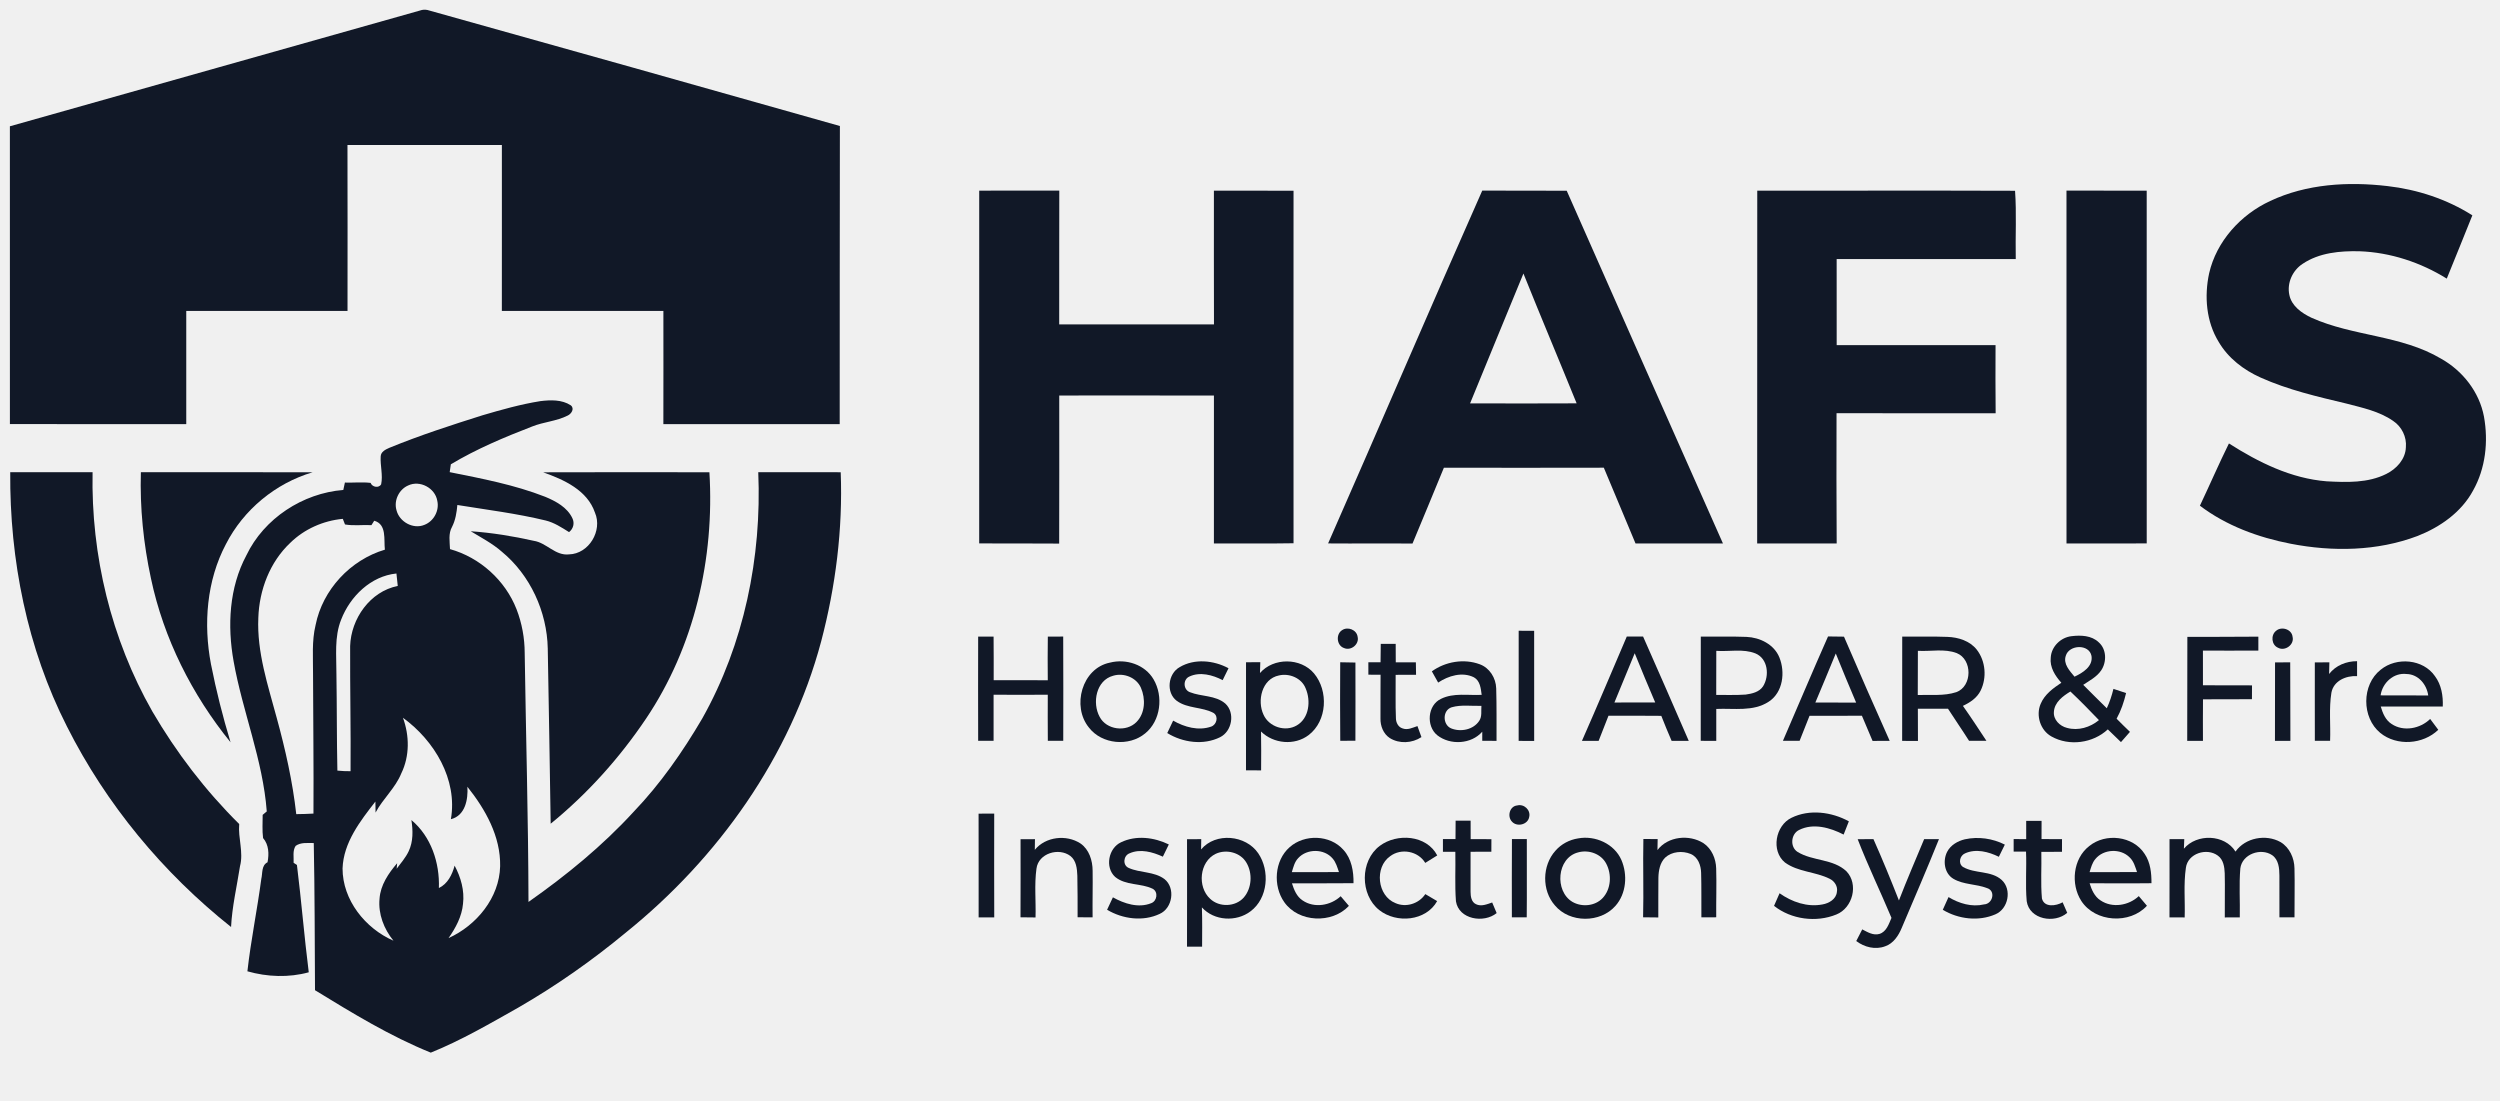
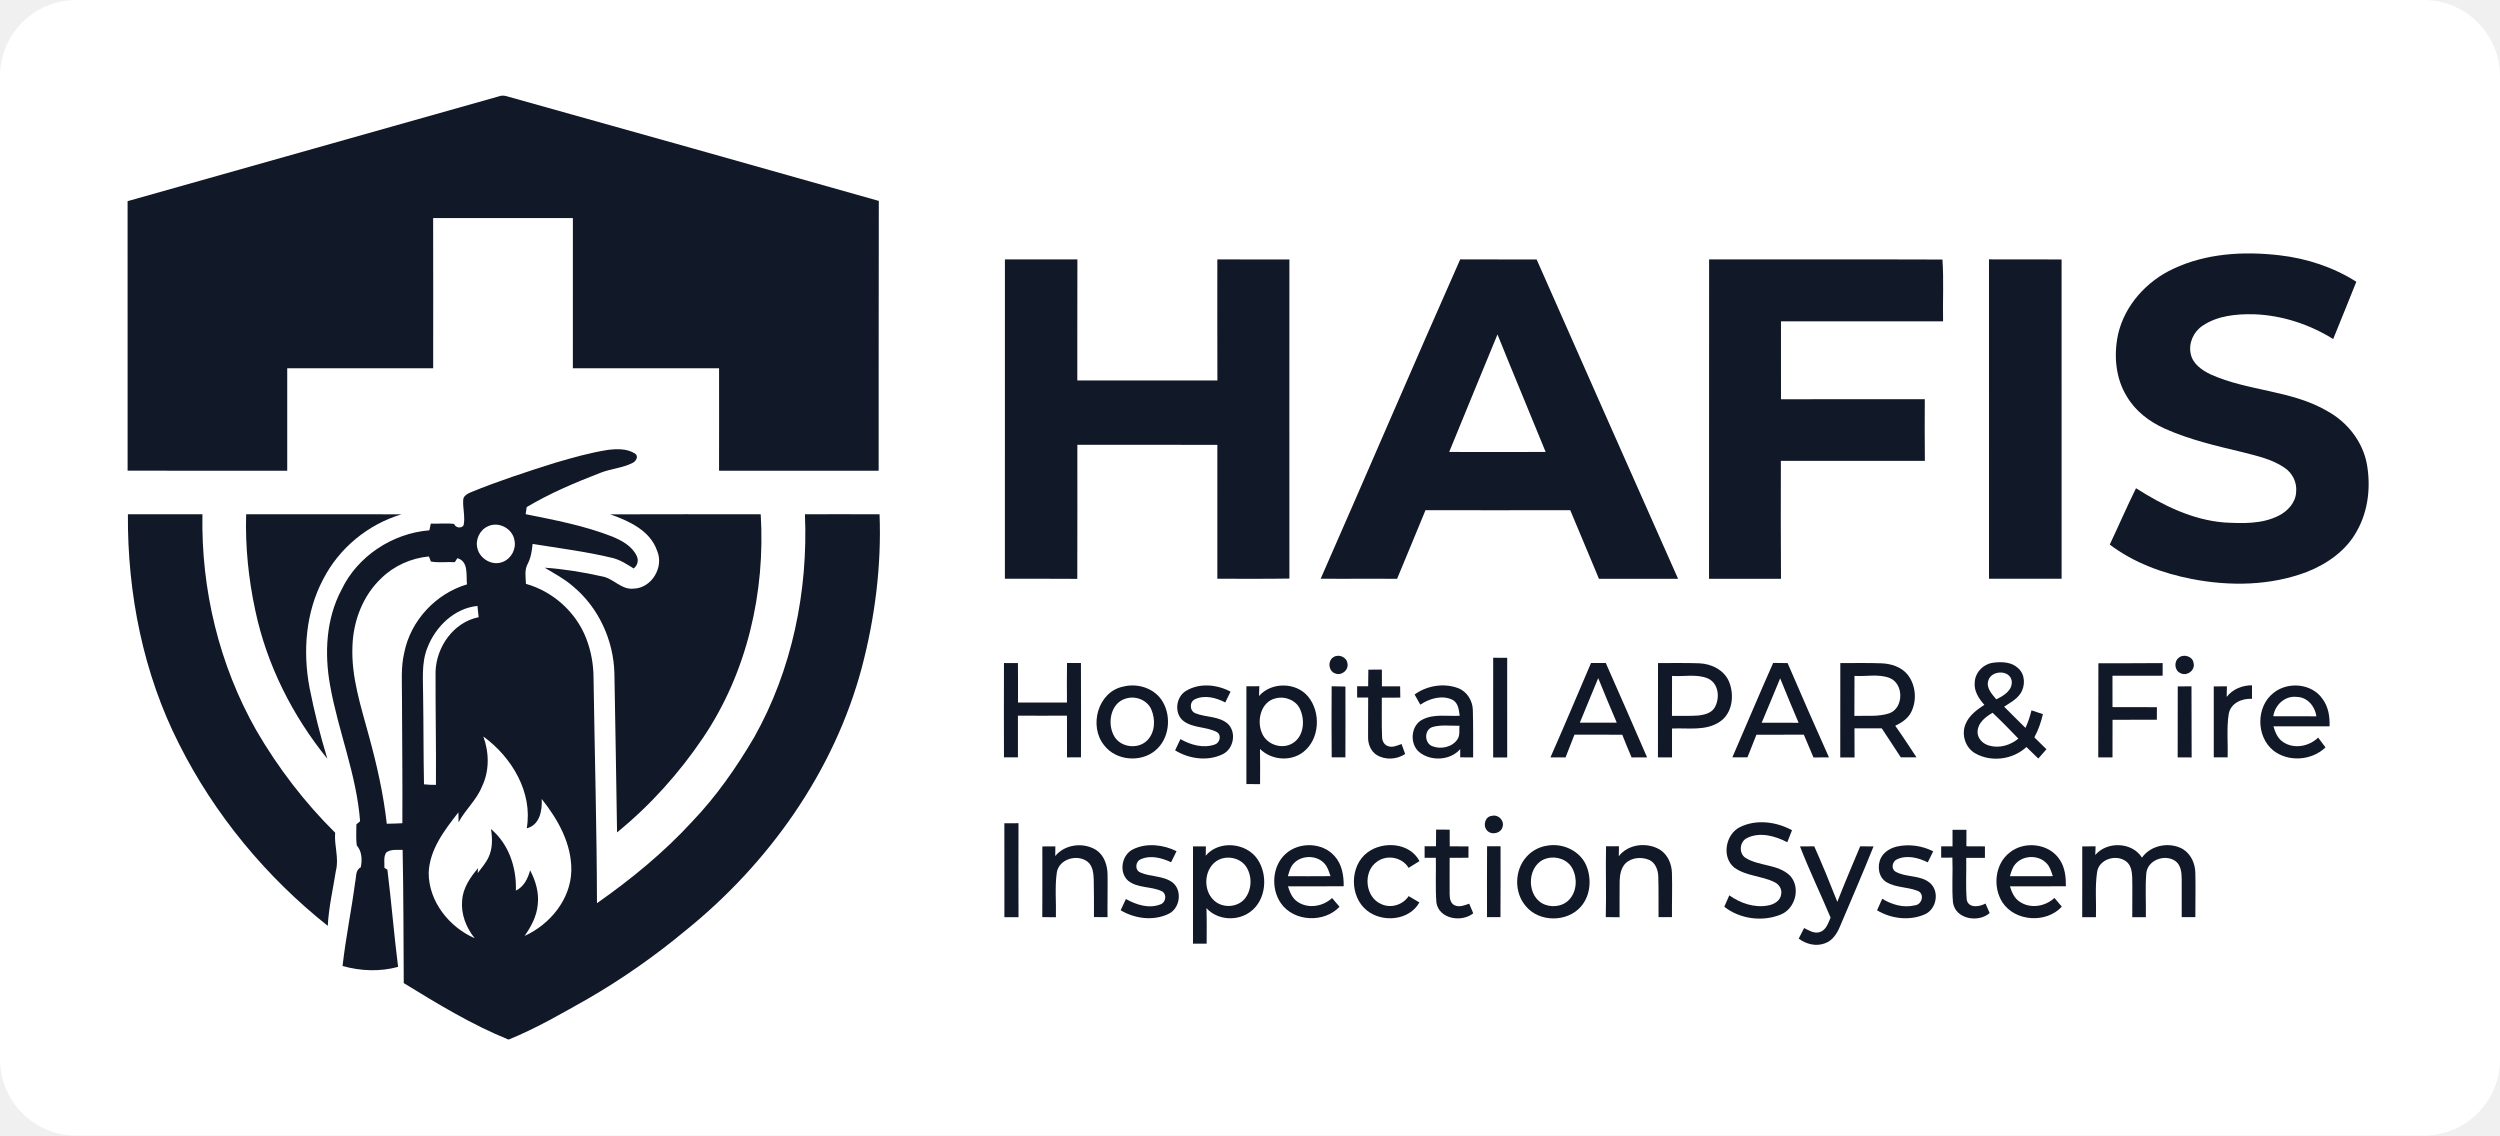
- <svg xmlns="http://www.w3.org/2000/svg" version="1.1" viewBox="155 152 1068 470.024" style="max-height: 500px" width="1068" height="470.024">
+ <svg xmlns="http://www.w3.org/2000/svg" version="1.1" viewBox="99 111 1180 536" width="1180" height="536">
  <g id="#fffffeff">
- </g>
+     <rect x="99" y="111" width="1180" height="536" rx="36" fill="#ffffff" />
+   </g>
  <g id="#111827ff">
    <path d="M 334.40 156.50 C 335.47 156.11 336.54 156.04 337.64 156.28 C 396.38 172.70 455.11 189.21 513.80 205.83 C 513.70 248.28 513.76 290.73 513.72 333.18 C 488.61 333.18 463.50 333.17 438.39 333.20 C 438.45 317.07 438.39 300.95 438.40 284.82 C 415.40 284.83 392.39 284.80 369.39 284.83 C 369.38 261.20 369.44 237.57 369.40 213.94 C 347.41 213.98 325.43 213.94 303.44 213.94 C 303.47 237.57 303.51 261.19 303.46 284.82 C 280.50 284.79 257.53 284.82 234.57 284.82 C 234.57 300.95 234.55 317.07 234.57 333.20 C 209.45 333.17 184.34 333.22 159.23 333.16 C 159.23 290.75 159.22 248.35 159.22 205.95 C 217.61 189.44 276.00 172.96 334.40 156.50 Z" opacity="1.00" fill="#111827" />
    <path d="M 1124.81 237.87 C 1140.34 230.54 1158.08 229.53 1174.92 231.49 C 1187.73 232.96 1200.28 237.07 1211.19 243.99 C 1207.55 253.01 1203.95 262.04 1200.26 271.03 C 1189.11 264.09 1176.18 259.83 1163.03 259.34 C 1154.72 259.14 1145.80 259.93 1138.71 264.69 C 1134.37 267.50 1131.90 272.93 1133.02 278.04 C 1134.00 282.77 1138.32 285.77 1142.42 287.72 C 1160.19 295.72 1180.85 295.13 1197.81 305.22 C 1207.06 310.40 1214.17 319.45 1216.15 329.96 C 1218.07 340.60 1216.85 352.08 1211.48 361.59 C 1206.48 370.85 1197.42 377.18 1187.81 380.96 C 1170.59 387.49 1151.46 387.77 1133.54 384.28 C 1119.72 381.59 1106.10 376.59 1094.80 368.04 C 1098.99 359.20 1102.87 350.21 1107.20 341.44 C 1119.85 349.51 1133.79 356.43 1148.98 357.62 C 1157.50 358.07 1166.55 358.40 1174.40 354.48 C 1178.77 352.33 1182.63 348.17 1182.79 343.07 C 1183.20 338.66 1181.01 334.23 1177.33 331.80 C 1171.43 327.70 1164.24 326.20 1157.41 324.41 C 1144.98 321.44 1132.41 318.54 1120.70 313.28 C 1113.48 310.04 1106.88 305.00 1102.84 298.09 C 1097.48 289.40 1096.63 278.59 1098.74 268.76 C 1101.87 255.07 1112.22 243.70 1124.81 237.87 Z" opacity="1.00" fill="#111827" />
    <path d="M 573.32 233.44 C 584.72 233.46 596.13 233.46 607.53 233.43 C 607.47 252.48 607.52 271.53 607.49 290.58 C 629.53 290.58 651.57 290.59 673.61 290.59 C 673.55 271.54 673.57 252.49 673.58 233.44 C 684.92 233.44 696.26 233.43 707.60 233.48 C 707.61 283.68 707.55 333.88 707.60 384.08 C 696.26 384.28 684.92 384.13 673.58 384.17 C 673.62 363.10 673.59 342.03 673.59 320.97 C 651.56 320.91 629.53 320.99 607.51 320.96 C 607.48 342.05 607.58 363.14 607.48 384.22 C 596.09 384.10 584.70 384.22 573.31 384.15 C 573.35 333.92 573.33 283.68 573.32 233.44 Z" opacity="1.00" fill="#111827" />
    <path d="M 788.22 233.42 C 800.24 233.49 812.27 233.42 824.30 233.48 C 846.47 283.75 868.76 333.96 891.05 384.18 C 878.60 384.17 866.15 384.14 853.70 384.18 C 849.23 373.37 844.64 362.61 840.15 351.80 C 817.37 351.86 794.60 351.84 771.83 351.81 C 767.35 362.61 762.95 373.44 758.42 384.21 C 746.40 384.08 734.38 384.26 722.36 384.15 C 744.44 333.97 765.98 283.54 788.22 233.42 M 805.81 268.85 C 798.24 287.35 790.55 305.80 783.02 324.32 C 798.19 324.37 813.37 324.38 828.54 324.31 C 821.03 305.80 813.25 287.39 805.81 268.85 Z" opacity="1.00" fill="#111827" />
    <path d="M 905.70 233.45 C 942.41 233.49 979.12 233.36 1015.83 233.50 C 1016.51 243.07 1015.93 252.98 1016.13 262.68 C 990.62 262.63 965.12 262.75 939.62 262.66 C 939.64 274.92 939.63 287.18 939.63 299.44 C 962.25 299.44 984.87 299.45 1007.50 299.43 C 1007.43 309.13 1007.46 318.84 1007.54 328.54 C 984.88 328.56 962.23 328.54 939.57 328.53 C 939.50 347.08 939.53 365.63 939.63 384.18 C 928.31 384.15 916.98 384.16 905.66 384.18 C 905.75 333.93 905.61 283.69 905.70 233.45 Z" opacity="1.00" fill="#111827" />
    <path d="M 1037.80 233.42 C 1049.22 233.42 1060.64 233.47 1072.07 233.46 C 1072.09 283.69 1072.09 333.92 1072.08 384.15 C 1060.65 384.21 1049.23 384.14 1037.81 384.16 C 1037.82 333.91 1037.79 283.67 1037.80 233.42 Z" opacity="1.00" fill="#111827" />
    <path d="M 385.86 323.36 C 390.18 322.83 395.03 322.66 398.83 325.15 C 400.59 326.55 399.08 328.84 397.47 329.55 C 392.72 331.95 387.25 332.23 382.33 334.20 C 370.42 338.81 358.58 343.77 347.60 350.35 C 347.44 351.46 347.27 352.58 347.11 353.70 C 360.89 356.46 374.80 359.10 387.94 364.24 C 392.47 366.13 397.32 368.72 399.51 373.37 C 400.56 375.48 399.93 377.89 398.10 379.32 C 394.94 377.35 391.76 375.24 388.09 374.35 C 375.67 371.34 362.97 369.78 350.38 367.73 C 350.09 370.92 349.60 374.15 348.13 377.04 C 346.45 379.96 347.14 383.38 347.24 386.58 C 360.02 390.15 370.85 399.91 375.67 412.28 C 377.98 418.24 379.14 424.61 379.15 431.00 C 379.67 466.44 380.69 501.87 380.77 537.31 C 396.94 525.96 412.35 513.36 425.73 498.76 C 437.15 486.83 446.64 473.19 454.98 458.98 C 472.87 427.17 480.46 390.04 478.93 353.73 C 490.67 353.68 502.41 353.73 514.15 353.74 C 515.09 378.08 511.98 402.52 505.79 426.05 C 492.67 475.23 461.81 518.62 422.39 550.37 C 407.97 562.32 392.61 573.10 376.39 582.46 C 364.19 589.34 352.05 596.43 339.03 601.69 C 321.63 594.64 305.53 584.80 289.57 575.02 C 289.44 554.06 289.46 533.10 289.04 512.15 C 286.45 512.19 283.54 511.74 281.30 513.36 C 279.90 515.47 280.57 518.20 280.43 520.59 L 281.85 521.51 C 283.75 536.75 284.97 552.11 286.90 567.36 C 278.43 569.71 269.12 569.36 260.69 566.94 C 262.17 553.71 264.89 540.65 266.63 527.45 C 267.23 525.00 266.61 521.71 269.29 520.36 C 269.99 516.82 269.86 512.86 267.38 510.01 C 266.96 506.72 267.23 503.40 267.21 500.11 C 267.65 499.74 268.52 499.01 268.96 498.64 C 267.32 476.63 258.62 456.04 254.79 434.45 C 252.08 419.33 252.89 403.03 260.24 389.27 C 267.78 373.47 284.33 362.69 301.66 361.31 C 301.89 360.25 302.12 359.20 302.34 358.15 C 305.99 358.28 309.68 357.85 313.32 358.29 C 313.99 360.15 316.87 360.63 317.83 358.88 C 318.65 354.96 317.39 350.96 317.63 347.01 C 317.69 344.95 319.75 344.02 321.35 343.30 C 334.34 337.98 347.71 333.64 361.09 329.42 C 369.24 327.02 377.45 324.70 385.86 323.36 M 329.39 359.38 C 325.45 361.07 323.18 365.79 324.37 369.92 C 325.56 374.89 331.50 378.24 336.31 376.22 C 340.32 374.68 342.78 370.10 341.80 365.90 C 340.88 360.48 334.38 357.01 329.39 359.38 M 279.00 383.90 C 270.27 392.11 265.74 404.08 265.36 415.93 C 264.70 430.62 269.47 444.74 273.23 458.73 C 276.92 472.21 280.01 485.90 281.56 499.80 C 284.01 499.78 286.46 499.70 288.91 499.56 C 289.04 479.71 288.78 459.86 288.73 440.01 C 288.77 433.00 288.15 425.89 289.82 419.01 C 292.82 403.92 304.70 391.18 319.42 386.82 C 318.91 382.53 320.32 375.99 314.87 374.46 C 314.58 374.93 313.98 375.87 313.68 376.34 C 309.92 376.14 306.09 376.70 302.38 376.05 C 302.15 375.45 301.68 374.25 301.45 373.65 C 293.10 374.43 285.00 378.01 279.00 383.90 M 300.74 416.70 C 297.77 424.10 298.76 432.19 298.72 439.96 C 298.94 453.71 298.84 467.46 299.13 481.20 C 301.00 481.42 302.88 481.46 304.76 481.46 C 304.90 463.65 304.51 445.83 304.58 428.01 C 304.94 416.32 313.09 404.67 324.92 402.32 C 324.73 400.54 324.55 398.77 324.36 397.00 C 313.44 398.08 304.56 406.79 300.74 416.70 M 327.14 458.63 C 329.94 466.28 330.05 474.99 326.43 482.39 C 323.89 488.69 318.57 493.20 315.44 499.13 C 315.43 497.96 315.39 495.60 315.37 494.42 C 308.86 502.78 301.73 511.95 301.34 523.00 C 301.33 536.49 311.03 548.61 323.09 553.87 C 319.01 548.88 316.51 542.43 317.14 535.92 C 317.53 530.10 320.97 525.06 324.66 520.77 C 324.61 521.35 324.51 522.53 324.46 523.12 C 326.25 520.70 328.29 518.41 329.58 515.67 C 331.56 511.51 331.44 506.76 330.75 502.32 C 339.18 509.37 342.88 520.61 342.49 531.37 C 346.25 529.58 348.18 525.65 349.21 521.80 C 351.87 526.77 353.49 532.44 352.80 538.11 C 352.31 543.51 349.67 548.40 346.61 552.76 C 358.58 547.33 368.32 535.56 368.66 522.06 C 368.91 509.34 362.38 497.75 354.67 488.10 C 355.02 493.49 353.76 500.45 347.62 501.96 C 350.56 484.98 340.54 468.35 327.14 458.63 Z" opacity="1.00" fill="#111827" />
    <path d="M 387.02 353.77 C 410.70 353.69 434.38 353.72 458.06 353.75 C 460.29 390.48 451.63 428.34 430.96 459.04 C 419.65 475.84 405.97 491.09 390.25 503.89 C 389.85 478.93 389.48 453.97 389.00 429.02 C 388.68 413.31 381.54 397.70 369.36 387.67 C 365.36 384.15 360.61 381.70 356.10 378.95 C 365.18 379.58 374.18 381.05 383.06 383.04 C 388.52 383.89 392.23 389.51 398.09 388.83 C 406.59 388.62 412.49 378.69 409.17 371.01 C 405.89 361.39 395.89 356.90 387.02 353.77 Z" opacity="1.00" fill="#111827" />
    <path d="M 159.37 353.72 C 171.10 353.72 182.82 353.74 194.55 353.73 C 193.86 389.24 202.48 425.02 220.08 455.93 C 230.30 473.46 242.76 489.76 257.19 504.03 C 256.66 510.11 259.12 516.11 257.52 522.10 C 256.18 530.73 254.15 539.27 253.71 548.01 C 224.60 524.88 200.34 495.58 183.60 462.35 C 166.59 428.90 159.11 391.10 159.37 353.72 Z" opacity="1.00" fill="#111827" />
    <path d="M 215.18 353.73 C 239.63 353.75 264.08 353.68 288.52 353.76 C 272.69 358.47 259.06 369.72 251.53 384.42 C 243.26 400.04 241.85 418.58 245.13 435.75 C 247.35 447.01 250.16 458.15 253.50 469.12 C 237.01 448.79 224.92 424.79 219.49 399.12 C 216.29 384.23 214.73 368.97 215.18 353.73 Z" opacity="1.00" fill="#111827" />
    <path d="M 728.38 421.18 C 730.80 419.57 734.55 421.05 734.97 424.00 C 735.78 427.21 732.16 430.16 729.16 428.84 C 726.00 427.77 725.58 422.88 728.38 421.18 Z" opacity="1.00" fill="#111827" />
    <path d="M 803.78 421.46 C 805.97 421.46 808.18 421.47 810.39 421.48 C 810.37 437.16 810.36 452.84 810.40 468.52 C 808.19 468.51 805.98 468.50 803.77 468.51 C 803.77 452.82 803.79 437.14 803.78 421.46 Z" opacity="1.00" fill="#111827" />
    <path d="M 1127.37 421.46 C 1129.69 419.46 1134.04 420.82 1134.38 424.01 C 1135.24 427.37 1131.19 430.34 1128.21 428.73 C 1125.34 427.55 1124.98 423.30 1127.37 421.46 Z" opacity="1.00" fill="#111827" />
    <path d="M 572.87 423.95 C 575.06 423.95 577.26 423.95 579.46 423.96 C 579.55 430.17 579.48 436.37 579.50 442.58 C 587.20 442.55 594.90 442.58 602.61 442.60 C 602.56 436.38 602.53 430.16 602.63 423.95 C 604.81 423.94 607.00 423.94 609.20 423.94 C 609.30 438.78 609.22 453.63 609.22 468.47 C 607.02 468.46 604.82 468.47 602.63 468.48 C 602.59 461.92 602.57 455.35 602.61 448.79 C 594.89 448.84 587.17 448.82 579.46 448.79 C 579.47 455.35 579.46 461.91 579.46 468.47 C 577.25 468.46 575.06 468.46 572.87 468.46 C 572.85 453.62 572.81 438.79 572.87 423.95 Z" opacity="1.00" fill="#111827" />
    <path d="M 849.96 423.94 C 852.27 423.94 854.60 423.93 856.93 423.94 C 863.49 438.76 869.99 453.61 876.43 468.49 C 873.99 468.50 871.55 468.50 869.12 468.51 C 867.60 464.96 866.10 461.40 864.71 457.81 C 857.19 457.73 849.67 457.76 842.15 457.75 C 840.77 461.34 839.36 464.93 837.93 468.51 C 835.55 468.51 833.17 468.51 830.81 468.49 C 837.34 453.71 843.59 438.80 849.96 423.94 M 844.68 452.11 C 850.49 452.09 856.29 452.13 862.11 452.10 C 859.14 445.11 856.18 438.12 853.35 431.07 C 850.47 438.09 847.57 445.10 844.68 452.11 Z" opacity="1.00" fill="#111827" />
    <path d="M 881.58 423.96 C 888.08 424.03 894.59 423.82 901.09 424.08 C 906.84 424.31 912.88 427.28 915.14 432.83 C 917.71 439.14 916.73 447.74 910.66 451.72 C 904.03 456.13 895.68 454.51 888.19 454.86 C 888.20 459.40 888.20 463.95 888.19 468.50 C 885.97 468.49 883.75 468.48 881.55 468.48 C 881.57 453.64 881.55 438.80 881.58 423.96 M 888.20 430.04 C 888.21 436.32 888.18 442.60 888.17 448.88 C 892.36 448.83 896.56 449.02 900.75 448.72 C 903.46 448.35 906.57 447.65 908.18 445.20 C 910.98 440.70 910.32 433.37 904.92 431.14 C 899.62 429.03 893.74 430.45 888.20 430.04 Z" opacity="1.00" fill="#111827" />
    <path d="M 935.94 423.89 C 938.20 423.92 940.47 423.94 942.75 423.98 C 949.13 438.87 955.66 453.70 962.27 468.49 C 959.82 468.51 957.39 468.52 954.96 468.52 C 953.43 464.94 951.95 461.34 950.41 457.77 C 942.94 457.77 935.48 457.80 928.03 457.79 C 926.61 461.34 925.21 464.90 923.80 468.46 C 921.42 468.46 919.04 468.47 916.67 468.47 C 923.11 453.62 929.37 438.68 935.94 423.89 M 930.52 452.12 C 936.32 452.11 942.13 452.15 947.94 452.15 C 944.96 445.19 942.08 438.18 939.24 431.17 C 936.34 438.16 933.48 445.16 930.52 452.12 Z" opacity="1.00" fill="#111827" />
    <path d="M 967.63 423.97 C 974.08 424.01 980.53 423.83 986.98 424.08 C 991.61 424.24 996.51 425.78 999.48 429.54 C 1003.26 434.41 1003.84 441.50 1001.13 447.01 C 999.61 450.14 996.61 452.12 993.55 453.55 C 997.02 458.44 1000.28 463.46 1003.59 468.46 C 1001.11 468.47 998.64 468.47 996.17 468.46 C 993.25 463.84 990.13 459.36 987.18 454.76 C 982.89 454.79 978.60 454.76 974.31 454.76 C 974.33 459.34 974.36 463.93 974.35 468.52 C 972.09 468.51 969.84 468.51 967.60 468.51 C 967.60 453.66 967.60 438.82 967.63 423.97 M 974.32 430.03 C 974.29 436.32 974.28 442.62 974.27 448.91 C 979.74 448.69 985.44 449.43 990.73 447.69 C 997.61 445.21 997.69 433.73 990.92 431.01 C 985.64 428.99 979.82 430.37 974.32 430.03 Z" opacity="1.00" fill="#111827" />
    <path d="M 1031.08 432.91 C 1031.33 428.20 1035.38 424.27 1040.00 423.77 C 1043.95 423.29 1048.53 423.45 1051.57 426.39 C 1054.97 429.36 1055.04 434.82 1052.61 438.41 C 1050.73 441.18 1047.66 442.75 1044.95 444.56 C 1048.27 447.93 1051.66 451.23 1055.02 454.57 C 1056.26 451.92 1057.17 449.13 1057.86 446.29 C 1059.64 446.88 1061.45 447.48 1063.26 448.07 C 1062.36 451.88 1061.10 455.60 1059.21 459.03 C 1061.08 460.93 1062.98 462.80 1064.92 464.65 C 1063.62 466.10 1062.35 467.56 1061.08 469.03 C 1059.17 467.24 1057.30 465.43 1055.46 463.59 C 1049.13 469.51 1038.97 470.89 1031.40 466.63 C 1026.63 464.00 1024.64 457.67 1026.76 452.71 C 1028.43 448.68 1032.08 446.00 1035.61 443.67 C 1032.96 440.73 1030.59 437.05 1031.08 432.91 M 1037.51 432.13 C 1036.31 435.65 1039.19 438.59 1041.23 441.08 C 1044.71 439.45 1049.19 436.73 1048.49 432.23 C 1047.49 427.01 1038.95 427.36 1037.51 432.13 M 1032.43 456.03 C 1032.09 459.40 1034.93 462.21 1038.04 462.96 C 1042.81 464.29 1047.93 462.73 1051.67 459.63 C 1047.69 455.47 1043.66 451.36 1039.48 447.41 C 1036.30 449.36 1032.72 451.94 1032.43 456.03 Z" opacity="1.00" fill="#111827" />
    <path d="M 1089.44 424.06 C 1099.55 424.14 1109.66 423.98 1119.77 423.98 C 1119.76 425.96 1119.76 427.94 1119.77 429.93 C 1111.87 429.94 1103.98 429.98 1096.09 429.94 C 1096.09 434.87 1096.12 439.81 1096.10 444.75 C 1103.08 444.73 1110.07 444.75 1117.06 444.79 C 1117.03 446.75 1117.03 448.72 1117.03 450.70 C 1110.06 450.72 1103.09 450.73 1096.12 450.75 C 1096.07 456.66 1096.07 462.57 1096.10 468.49 C 1093.85 468.49 1091.61 468.49 1089.38 468.49 C 1089.46 453.68 1089.36 438.87 1089.44 424.06 Z" opacity="1.00" fill="#111827" />
    <path d="M 744.86 427.07 C 746.98 427.07 749.10 427.06 751.24 427.06 C 751.26 429.68 751.27 432.31 751.27 434.94 C 754.13 434.94 756.99 434.94 759.86 434.95 C 759.88 436.72 759.90 438.49 759.94 440.28 C 757.03 440.30 754.12 440.30 751.22 440.29 C 751.29 446.49 751.07 452.69 751.34 458.89 C 751.37 460.67 752.31 462.60 754.13 463.16 C 756.29 464.02 758.48 462.86 760.53 462.18 C 761.08 463.75 761.66 465.32 762.24 466.89 C 758.26 469.53 752.79 469.85 748.71 467.29 C 745.97 465.50 744.67 462.14 744.74 458.96 C 744.70 452.72 744.79 446.48 744.78 440.24 C 743.04 440.24 741.29 440.23 739.57 440.23 C 739.56 438.45 739.55 436.69 739.56 434.92 C 741.28 434.92 743.03 434.92 744.77 434.93 C 744.78 432.30 744.82 429.68 744.86 427.07 Z" opacity="1.00" fill="#111827" />
    <path d="M 629.17 435.07 C 636.07 433.29 644.16 435.92 647.82 442.25 C 652.05 449.46 650.87 459.89 644.24 465.29 C 637.31 471.06 625.70 470.01 620.18 462.80 C 612.77 453.73 617.18 437.48 629.17 435.07 M 630.53 440.68 C 623.24 442.64 621.50 452.27 624.77 458.24 C 627.67 463.82 636.14 464.90 640.50 460.45 C 644.26 456.66 644.44 450.50 642.40 445.81 C 640.46 441.40 635.03 439.30 630.53 440.68 Z" opacity="1.00" fill="#111827" />
    <path d="M 658.96 437.00 C 665.27 433.24 673.52 434.07 679.82 437.47 C 679.00 439.17 678.19 440.88 677.32 442.56 C 673.03 440.32 667.59 438.86 663.01 441.06 C 660.28 442.34 660.47 446.66 663.32 447.70 C 668.23 449.66 674.22 448.95 678.45 452.56 C 682.72 456.49 681.37 464.39 676.21 466.94 C 669.13 470.47 660.25 469.24 653.65 465.16 C 654.49 463.39 655.33 461.62 656.17 459.85 C 661.00 462.63 666.99 464.32 672.43 462.40 C 674.77 461.59 675.68 458.05 673.45 456.59 C 668.54 453.93 662.34 454.77 657.72 451.40 C 653.02 447.91 653.94 439.78 658.96 437.00 Z" opacity="1.00" fill="#111827" />
    <path d="M 687.30 434.91 C 689.33 434.90 691.36 434.90 693.40 434.90 C 693.36 436.44 693.31 437.98 693.26 439.52 C 699.04 432.84 710.67 432.92 716.35 439.68 C 722.59 447.15 721.99 459.96 714.06 466.02 C 708.05 470.61 699.03 469.76 693.71 464.50 C 693.83 470.03 693.78 475.57 693.75 481.11 C 691.59 481.10 689.43 481.09 687.29 481.08 C 687.26 465.69 687.31 450.30 687.30 434.91 M 701.37 440.55 C 694.08 442.00 691.94 451.33 694.78 457.33 C 697.10 462.52 704.02 464.79 708.95 461.91 C 714.32 458.83 715.05 451.37 712.79 446.11 C 711.09 441.68 705.83 439.50 701.37 440.55 Z" opacity="1.00" fill="#111827" />
    <path d="M 727.54 434.92 C 729.69 434.94 731.86 434.96 734.04 435.04 C 734.04 446.17 734.10 457.31 734.03 468.45 C 731.87 468.45 729.71 468.45 727.56 468.46 C 727.47 457.28 727.46 446.10 727.54 434.92 Z" opacity="1.00" fill="#111827" />
    <path d="M 766.69 438.80 C 772.48 434.62 780.39 433.27 787.13 435.77 C 791.37 437.30 794.05 441.65 794.18 446.07 C 794.39 453.54 794.30 461.01 794.32 468.49 C 792.28 468.48 790.24 468.47 788.22 468.47 C 788.20 467.16 788.20 465.87 788.22 464.58 C 783.52 469.98 774.47 470.44 768.97 466.07 C 764.18 462.14 764.82 453.25 770.59 450.55 C 775.97 447.87 782.19 449.15 787.97 448.84 C 787.60 446.13 787.34 442.84 784.66 441.35 C 779.70 438.88 773.74 440.68 769.38 443.60 C 768.48 441.99 767.58 440.39 766.69 438.80 M 775.18 454.14 C 771.19 455.37 771.19 461.58 774.92 463.16 C 778.97 464.82 784.42 463.76 786.92 459.95 C 788.21 458.07 787.67 455.67 787.86 453.54 C 783.64 453.68 779.29 452.96 775.18 454.14 Z" opacity="1.00" fill="#111827" />
    <path d="M 1126.90 434.99 C 1129.05 434.96 1131.21 434.95 1133.38 434.94 C 1133.40 446.13 1133.45 457.32 1133.46 468.51 C 1131.24 468.50 1129.05 468.50 1126.86 468.50 C 1126.88 457.33 1126.90 446.16 1126.90 434.99 Z" opacity="1.00" fill="#111827" />
    <path d="M 1143.89 434.99 C 1145.95 434.97 1148.03 434.95 1150.11 434.94 C 1150.07 436.60 1150.03 438.26 1149.99 439.93 C 1152.84 436.26 1157.35 434.45 1161.94 434.46 C 1161.93 436.58 1161.93 438.71 1161.94 440.84 C 1157.24 440.57 1151.92 442.82 1150.98 447.90 C 1149.88 454.68 1150.69 461.63 1150.42 468.48 C 1148.23 468.46 1146.06 468.46 1143.90 468.46 C 1143.85 457.30 1143.91 446.15 1143.89 434.99 Z" opacity="1.00" fill="#111827" />
    <path d="M 1172.06 438.08 C 1178.80 432.58 1190.15 433.51 1195.21 440.85 C 1197.98 444.56 1198.74 449.29 1198.55 453.82 C 1189.72 453.83 1180.89 453.80 1172.06 453.84 C 1172.89 456.66 1174.08 459.63 1176.69 461.28 C 1181.77 464.70 1188.92 463.31 1193.17 459.14 C 1194.33 460.67 1195.50 462.20 1196.63 463.77 C 1190.14 470.06 1178.96 470.84 1171.88 465.13 C 1163.86 458.53 1163.82 444.52 1172.06 438.08 M 1171.99 449.06 C 1178.77 449.09 1185.56 449.11 1192.34 449.10 C 1191.71 444.40 1188.08 440.03 1183.10 439.94 C 1177.54 439.26 1172.76 443.71 1171.99 449.06 Z" opacity="1.00" fill="#111827" />
    <path d="M 803.15 496.09 C 806.06 495.31 809.01 498.07 808.27 501.04 C 807.69 504.31 803.05 505.41 800.91 503.00 C 798.78 500.80 799.90 496.39 803.15 496.09 Z" opacity="1.00" fill="#111827" />
    <path d="M 920.32 501.36 C 928.01 497.58 937.48 498.85 944.83 502.87 C 944.06 504.75 943.31 506.63 942.60 508.53 C 936.87 505.57 929.62 503.50 923.54 506.58 C 920.04 508.29 919.59 513.85 922.94 515.95 C 929.38 519.92 938.10 518.82 943.80 524.22 C 949.08 529.73 946.51 539.89 939.50 542.67 C 930.88 546.21 920.20 544.79 912.87 538.98 C 913.66 537.19 914.44 535.39 915.23 533.60 C 920.49 537.33 927.10 539.63 933.58 538.37 C 936.36 537.89 939.40 536.12 939.72 533.05 C 940.22 530.67 938.68 528.38 936.59 527.39 C 930.51 524.36 923.12 524.54 917.52 520.45 C 911.48 515.48 913.47 504.66 920.32 501.36 Z" opacity="1.00" fill="#111827" />
    <path d="M 573.05 499.59 C 575.27 499.57 577.50 499.55 579.73 499.56 C 579.68 514.34 579.71 529.13 579.74 543.92 C 577.51 543.92 575.28 543.91 573.07 543.91 C 573.03 529.13 573.12 514.36 573.05 499.59 Z" opacity="1.00" fill="#111827" />
    <path d="M 776.79 510.45 C 776.79 507.82 776.81 505.20 776.84 502.58 C 778.97 502.58 781.11 502.58 783.25 502.59 C 783.26 505.21 783.26 507.84 783.27 510.47 C 786.22 510.46 789.17 510.47 792.13 510.50 C 792.11 512.28 792.10 514.07 792.11 515.86 C 789.14 515.86 786.18 515.87 783.23 515.88 C 783.28 521.60 783.16 527.31 783.23 533.03 C 783.24 534.94 783.56 537.36 785.54 538.27 C 787.79 539.39 790.28 538.28 792.46 537.54 C 793.09 539.04 793.72 540.55 794.37 542.07 C 788.92 546.52 778.21 544.80 776.98 537.04 C 776.45 530.00 776.87 522.93 776.72 515.88 C 774.94 515.88 773.18 515.87 771.42 515.88 C 771.41 514.06 771.41 512.25 771.42 510.44 C 773.20 510.44 774.98 510.43 776.79 510.45 Z" opacity="1.00" fill="#111827" />
    <path d="M 1020.59 510.47 C 1020.57 507.87 1020.58 505.28 1020.59 502.68 C 1022.77 502.68 1024.96 502.67 1027.16 502.67 C 1027.15 505.26 1027.14 507.85 1027.14 510.45 C 1030.05 510.43 1032.97 510.44 1035.89 510.49 C 1035.88 512.29 1035.87 514.09 1035.88 515.90 C 1032.93 515.90 1029.99 515.90 1027.06 515.91 C 1027.21 522.54 1026.73 529.21 1027.31 535.82 C 1028.31 539.82 1033.40 539.04 1036.15 537.46 C 1036.80 538.96 1037.45 540.46 1038.12 541.96 C 1032.75 546.69 1021.95 544.83 1020.81 536.99 C 1020.18 529.94 1020.82 522.85 1020.52 515.80 C 1018.74 515.80 1016.98 515.80 1015.23 515.81 C 1015.21 514.02 1015.22 512.24 1015.23 510.46 C 1017.00 510.46 1018.78 510.45 1020.59 510.47 Z" opacity="1.00" fill="#111827" />
    <path d="M 597.07 515.05 C 601.66 509.39 610.58 508.41 616.57 512.32 C 620.29 514.89 621.75 519.62 621.77 523.96 C 621.87 530.60 621.67 537.25 621.76 543.89 C 619.61 543.88 617.48 543.87 615.35 543.86 C 615.37 537.93 615.35 532.00 615.24 526.07 C 615.12 523.11 614.80 519.67 612.29 517.69 C 607.35 513.93 598.61 516.50 597.78 523.07 C 596.83 529.98 597.59 536.99 597.38 543.94 C 595.23 543.91 593.10 543.89 590.96 543.87 C 591.05 532.75 590.96 521.64 590.98 510.52 C 593.02 510.51 595.07 510.50 597.13 510.49 C 597.11 512.01 597.09 513.53 597.07 515.05 Z" opacity="1.00" fill="#111827" />
    <path d="M 633.93 511.81 C 640.34 508.72 648.07 509.69 654.32 512.75 C 653.46 514.48 652.61 516.22 651.77 517.97 C 647.39 515.97 642.16 514.48 637.53 516.54 C 634.91 517.52 634.47 521.62 637.18 522.78 C 642.06 524.98 648.02 524.22 652.46 527.54 C 657.22 531.33 655.96 539.96 650.41 542.42 C 643.31 545.79 634.58 544.61 627.95 540.65 C 628.77 538.88 629.60 537.11 630.43 535.34 C 635.28 538.05 641.35 540.04 646.77 537.85 C 649.32 536.96 649.90 533.02 647.44 531.69 C 642.36 529.22 635.95 530.37 631.40 526.63 C 626.93 522.57 628.51 514.29 633.93 511.81 Z" opacity="1.00" fill="#111827" />
    <path d="M 668.11 514.88 C 674.31 507.46 687.22 508.69 692.53 516.54 C 697.59 523.98 696.71 535.71 689.25 541.30 C 683.16 545.95 673.65 545.42 668.45 539.64 C 668.65 545.23 668.55 550.82 668.54 556.41 C 666.38 556.40 664.24 556.40 662.09 556.41 C 662.14 541.10 662.11 525.80 662.10 510.50 C 664.12 510.48 666.14 510.48 668.17 510.49 C 668.15 511.95 668.13 513.41 668.11 514.88 M 674.40 516.73 C 667.38 520.07 666.39 530.86 671.97 535.96 C 675.85 539.68 682.77 539.47 686.34 535.42 C 689.80 531.42 690.15 525.07 687.49 520.57 C 684.95 516.15 678.91 514.66 674.40 516.73 Z" opacity="1.00" fill="#111827" />
    <path d="M 705.92 513.93 C 712.28 508.25 723.21 508.58 728.91 515.06 C 732.41 518.88 733.30 524.29 733.22 529.30 C 724.45 529.42 715.68 529.31 706.92 529.35 C 707.80 532.11 708.93 535.02 711.48 536.67 C 716.46 540.08 723.46 538.88 727.74 534.87 C 728.91 536.24 730.07 537.61 731.25 538.99 C 724.07 546.71 709.77 546.13 703.64 537.40 C 698.74 530.45 699.41 519.66 705.92 513.93 M 709.59 518.59 C 708.02 520.22 707.52 522.48 706.87 524.57 C 713.57 524.58 720.28 524.61 727.00 524.54 C 726.29 522.53 725.73 520.39 724.30 518.76 C 720.69 514.48 713.32 514.48 709.59 518.59 Z" opacity="1.00" fill="#111827" />
    <path d="M 744.44 513.35 C 751.82 507.83 764.42 508.69 768.99 517.44 C 767.30 518.53 765.58 519.58 763.87 520.63 C 760.81 515.55 753.56 514.21 748.86 517.78 C 742.10 522.54 743.36 534.72 751.12 537.80 C 755.64 539.83 761.18 538.06 763.89 533.96 C 765.58 534.93 767.27 535.92 768.95 536.95 C 764.17 545.54 751.55 546.60 744.23 540.79 C 735.95 534.23 735.94 519.73 744.44 513.35 Z" opacity="1.00" fill="#111827" />
    <path d="M 800.90 510.44 C 803.01 510.43 805.13 510.44 807.26 510.45 C 807.21 521.59 807.34 532.74 807.22 543.89 C 805.10 543.88 802.98 543.87 800.87 543.88 C 800.81 532.73 800.87 521.58 800.90 510.44 Z" opacity="1.00" fill="#111827" />
    <path d="M 829.19 510.16 C 836.47 508.81 844.65 512.47 847.67 519.40 C 850.37 525.71 849.78 533.75 845.11 539.00 C 838.63 546.38 825.56 546.36 819.25 538.78 C 813.60 532.36 813.77 521.80 819.46 515.46 C 821.93 512.59 825.46 510.73 829.19 510.16 M 829.15 516.15 C 820.04 518.49 819.02 532.75 826.77 537.30 C 830.78 539.60 836.38 539.11 839.62 535.68 C 843.28 531.81 843.61 525.54 841.18 520.95 C 838.97 516.71 833.63 514.87 829.15 516.15 Z" opacity="1.00" fill="#111827" />
    <path d="M 857.05 510.42 C 859.07 510.44 861.10 510.44 863.15 510.45 C 863.12 512.00 863.10 513.57 863.07 515.14 C 867.55 509.24 876.70 508.35 882.76 512.23 C 886.25 514.59 888.03 518.83 888.15 522.95 C 888.37 529.92 888.10 536.90 888.17 543.87 C 886.05 543.87 883.93 543.87 881.83 543.89 C 881.78 537.56 881.90 531.22 881.72 524.90 C 881.65 521.71 880.41 518.14 877.26 516.81 C 873.74 515.37 869.23 515.73 866.36 518.37 C 864.11 520.60 863.54 523.93 863.47 526.97 C 863.38 532.62 863.48 538.28 863.43 543.94 C 861.25 543.91 859.09 543.91 856.93 543.87 C 857.22 532.72 856.81 521.57 857.05 510.42 Z" opacity="1.00" fill="#111827" />
    <path d="M 948.60 510.51 C 950.83 510.49 953.08 510.48 955.33 510.47 C 959.18 519.11 962.76 527.86 966.22 536.67 C 969.63 527.86 973.37 519.19 977.00 510.48 C 979.10 510.47 981.20 510.48 983.32 510.49 C 978.22 523.21 972.76 535.78 967.42 548.40 C 966.05 551.71 963.87 555.05 960.32 556.26 C 956.14 557.84 951.45 556.64 947.99 554.01 C 948.85 552.36 949.70 550.69 950.55 549.03 C 952.81 550.19 955.26 551.76 957.93 550.96 C 960.93 550.02 961.91 546.70 963.04 544.12 C 958.33 532.87 953.00 521.89 948.60 510.51 Z" opacity="1.00" fill="#111827" />
    <path d="M 994.39 510.55 C 1000.12 509.30 1006.24 510.16 1011.47 512.82 C 1010.60 514.54 1009.75 516.28 1008.91 518.02 C 1004.49 515.86 999.11 514.43 994.42 516.58 C 992.22 517.54 991.43 520.86 993.56 522.34 C 998.66 525.35 1005.56 523.79 1010.15 527.94 C 1014.57 532.03 1012.95 540.27 1007.44 542.60 C 1000.26 545.72 991.59 544.67 984.96 540.66 C 985.77 538.85 986.60 537.04 987.41 535.23 C 991.89 537.96 997.35 539.60 1002.58 538.36 C 1006.30 538.19 1007.70 532.54 1003.85 531.39 C 999.21 529.59 993.87 530.00 989.50 527.43 C 985.61 525.15 984.88 519.69 986.82 515.90 C 988.30 513.02 991.32 511.28 994.39 510.55 Z" opacity="1.00" fill="#111827" />
    <path d="M 1047.50 513.46 C 1054.47 507.73 1066.28 509.06 1071.22 516.83 C 1073.68 520.48 1074.13 525.01 1074.11 529.31 C 1065.30 529.43 1056.50 529.30 1047.69 529.34 C 1048.54 532.13 1049.78 535.02 1052.36 536.66 C 1057.38 540.05 1064.39 538.88 1068.69 534.82 C 1069.84 536.19 1071.00 537.56 1072.17 538.94 C 1064.89 546.93 1050.09 546.04 1044.14 536.89 C 1039.50 529.70 1040.56 518.85 1047.50 513.46 M 1050.13 518.99 C 1048.78 520.58 1048.27 522.64 1047.67 524.58 C 1054.42 524.57 1061.18 524.57 1067.94 524.55 C 1067.17 522.33 1066.54 519.90 1064.76 518.26 C 1060.86 514.32 1053.61 514.69 1050.13 518.99 Z" opacity="1.00" fill="#111827" />
    <path d="M 1081.82 510.49 C 1083.91 510.47 1086.01 510.47 1088.12 510.48 C 1088.06 511.83 1088.00 513.19 1087.96 514.56 C 1093.50 508.00 1105.37 508.36 1110.01 515.80 C 1114.20 509.84 1123.01 508.23 1129.26 511.74 C 1133.11 514.05 1135.14 518.59 1135.20 522.98 C 1135.38 529.95 1135.17 536.91 1135.21 543.88 C 1133.05 543.87 1130.90 543.88 1128.77 543.89 C 1128.73 537.93 1128.75 531.98 1128.76 526.02 C 1128.75 522.93 1128.44 519.26 1125.67 517.33 C 1120.81 514.04 1112.84 516.88 1112.07 522.97 C 1111.48 529.93 1111.98 536.93 1111.84 543.91 C 1109.69 543.91 1107.55 543.92 1105.43 543.93 C 1105.36 537.63 1105.57 531.33 1105.40 525.04 C 1105.30 522.34 1104.83 519.24 1102.49 517.54 C 1097.77 514.02 1089.62 516.54 1088.81 522.73 C 1087.78 529.74 1088.52 536.87 1088.29 543.93 C 1086.12 543.91 1083.96 543.91 1081.80 543.91 C 1081.77 532.77 1081.89 521.63 1081.82 510.49 Z" opacity="1.00" fill="#111827" />
  </g>
</svg>
